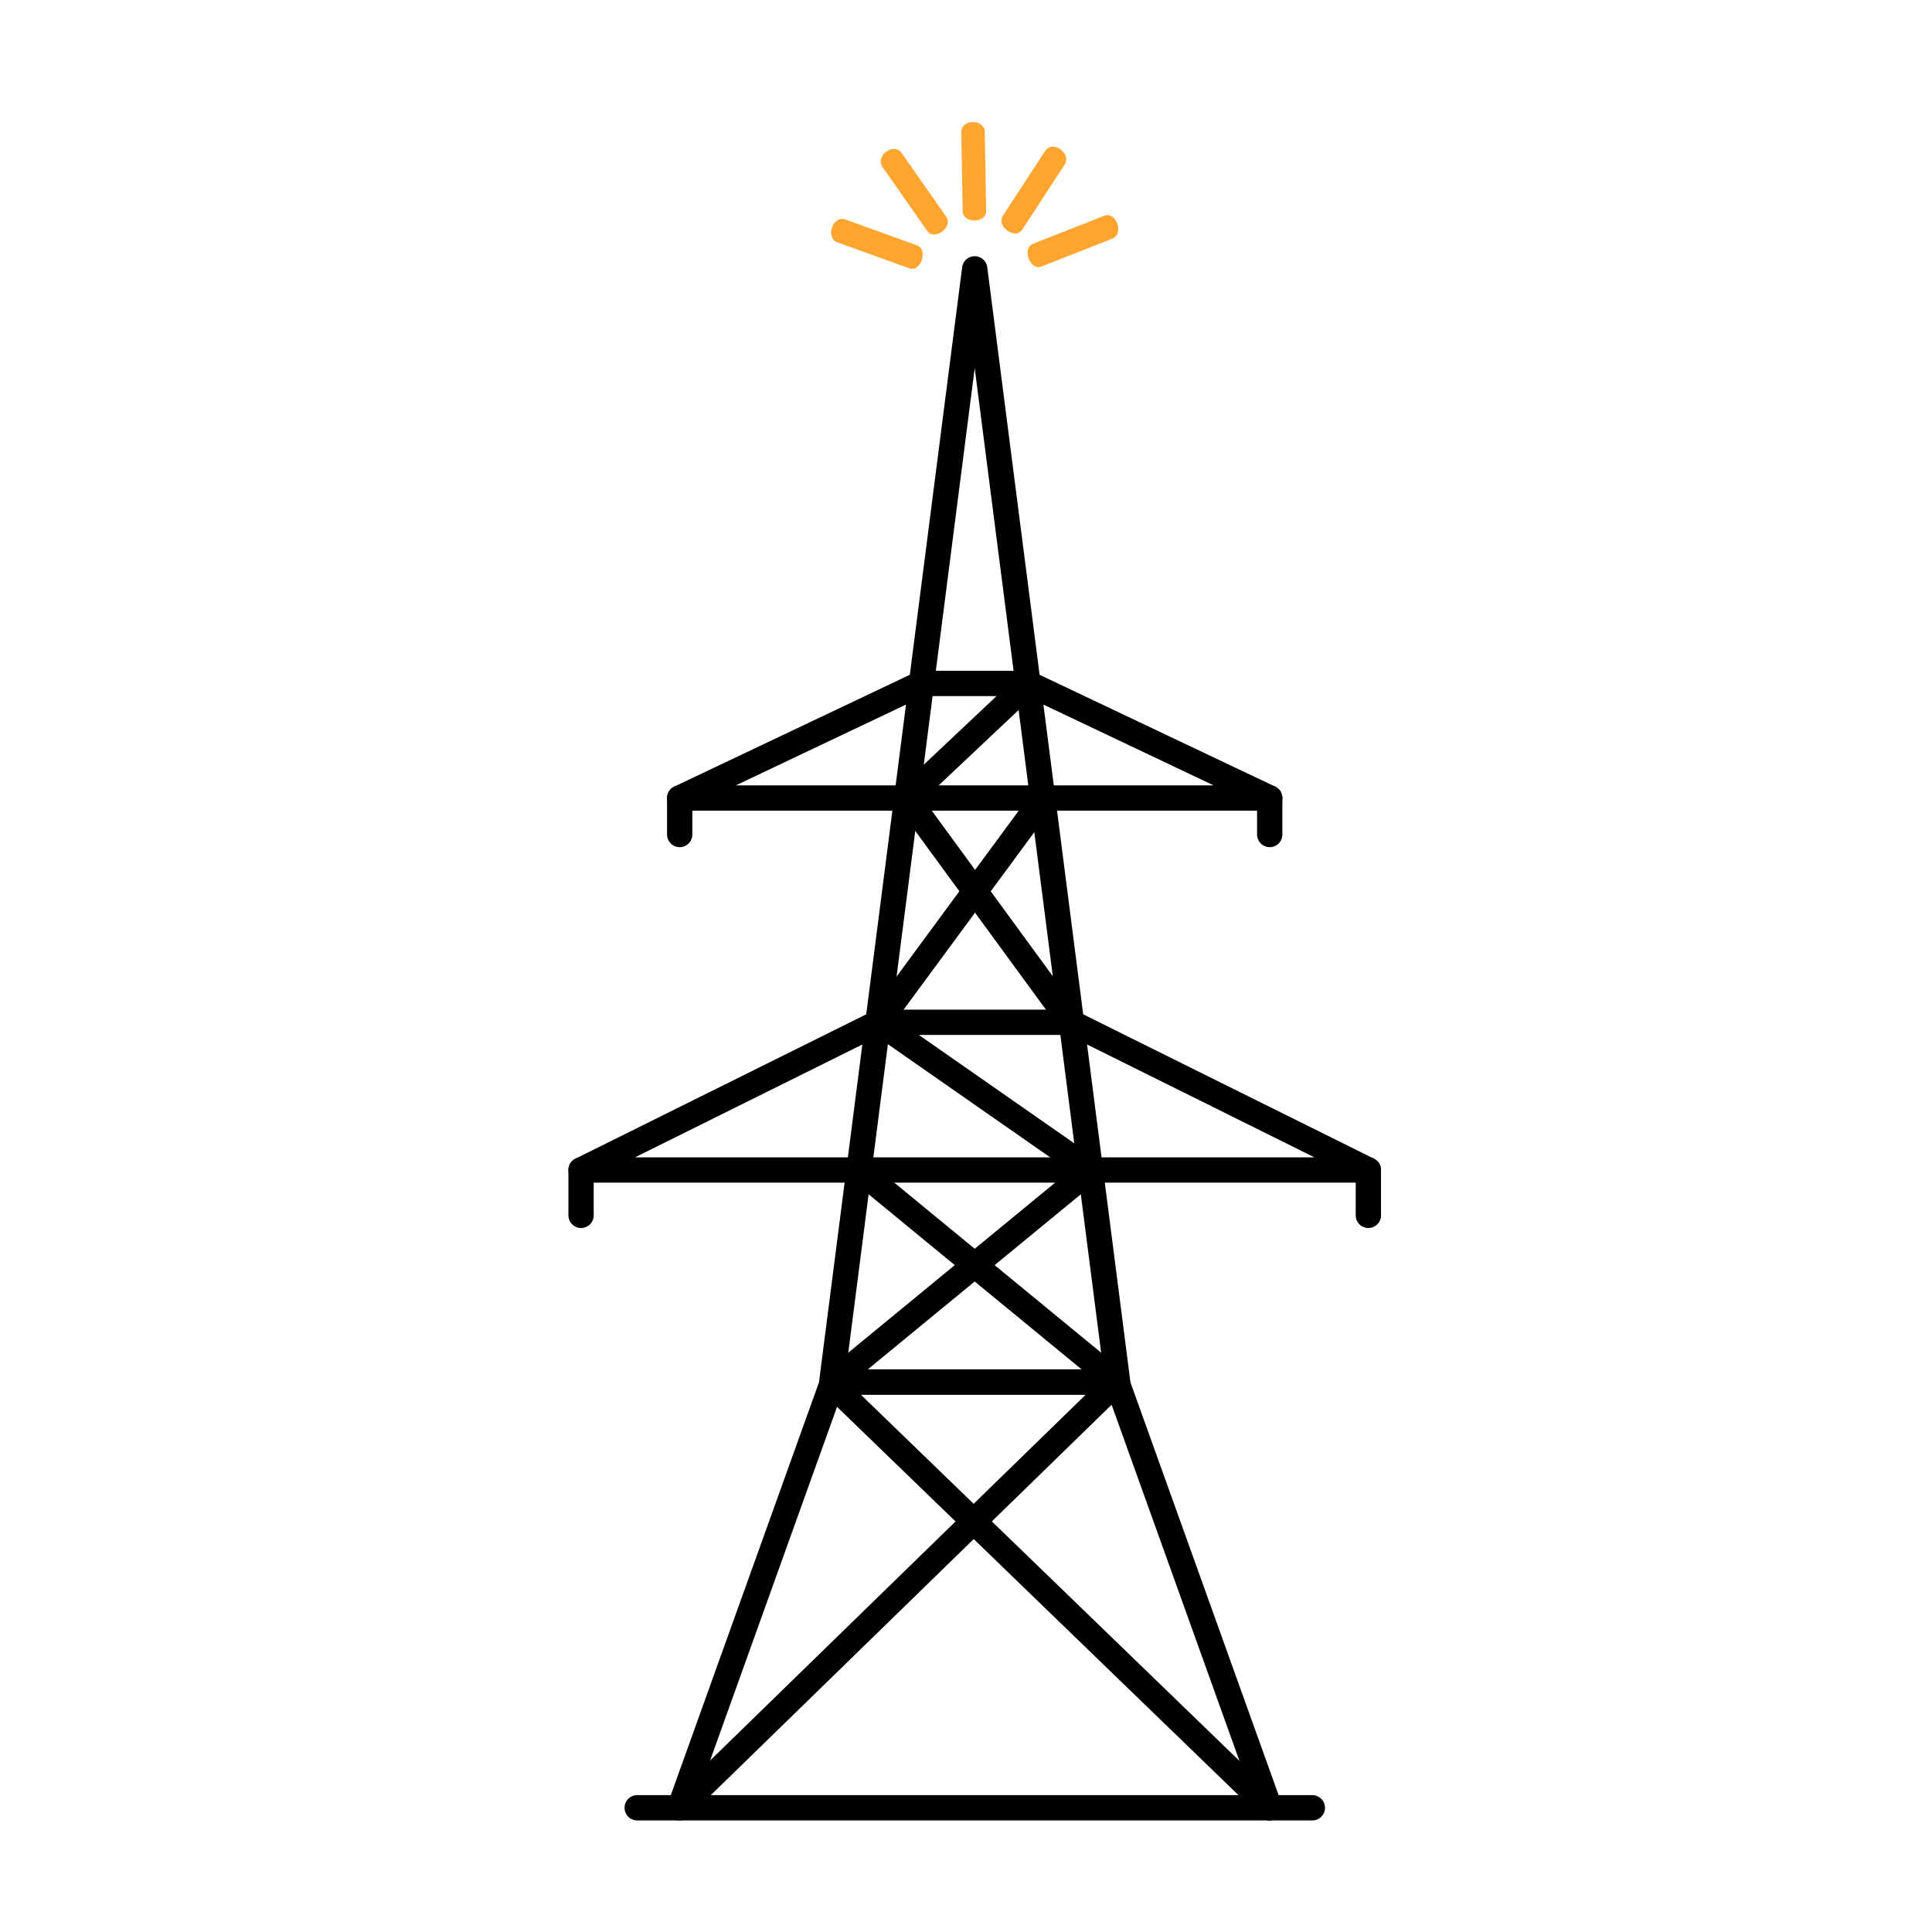
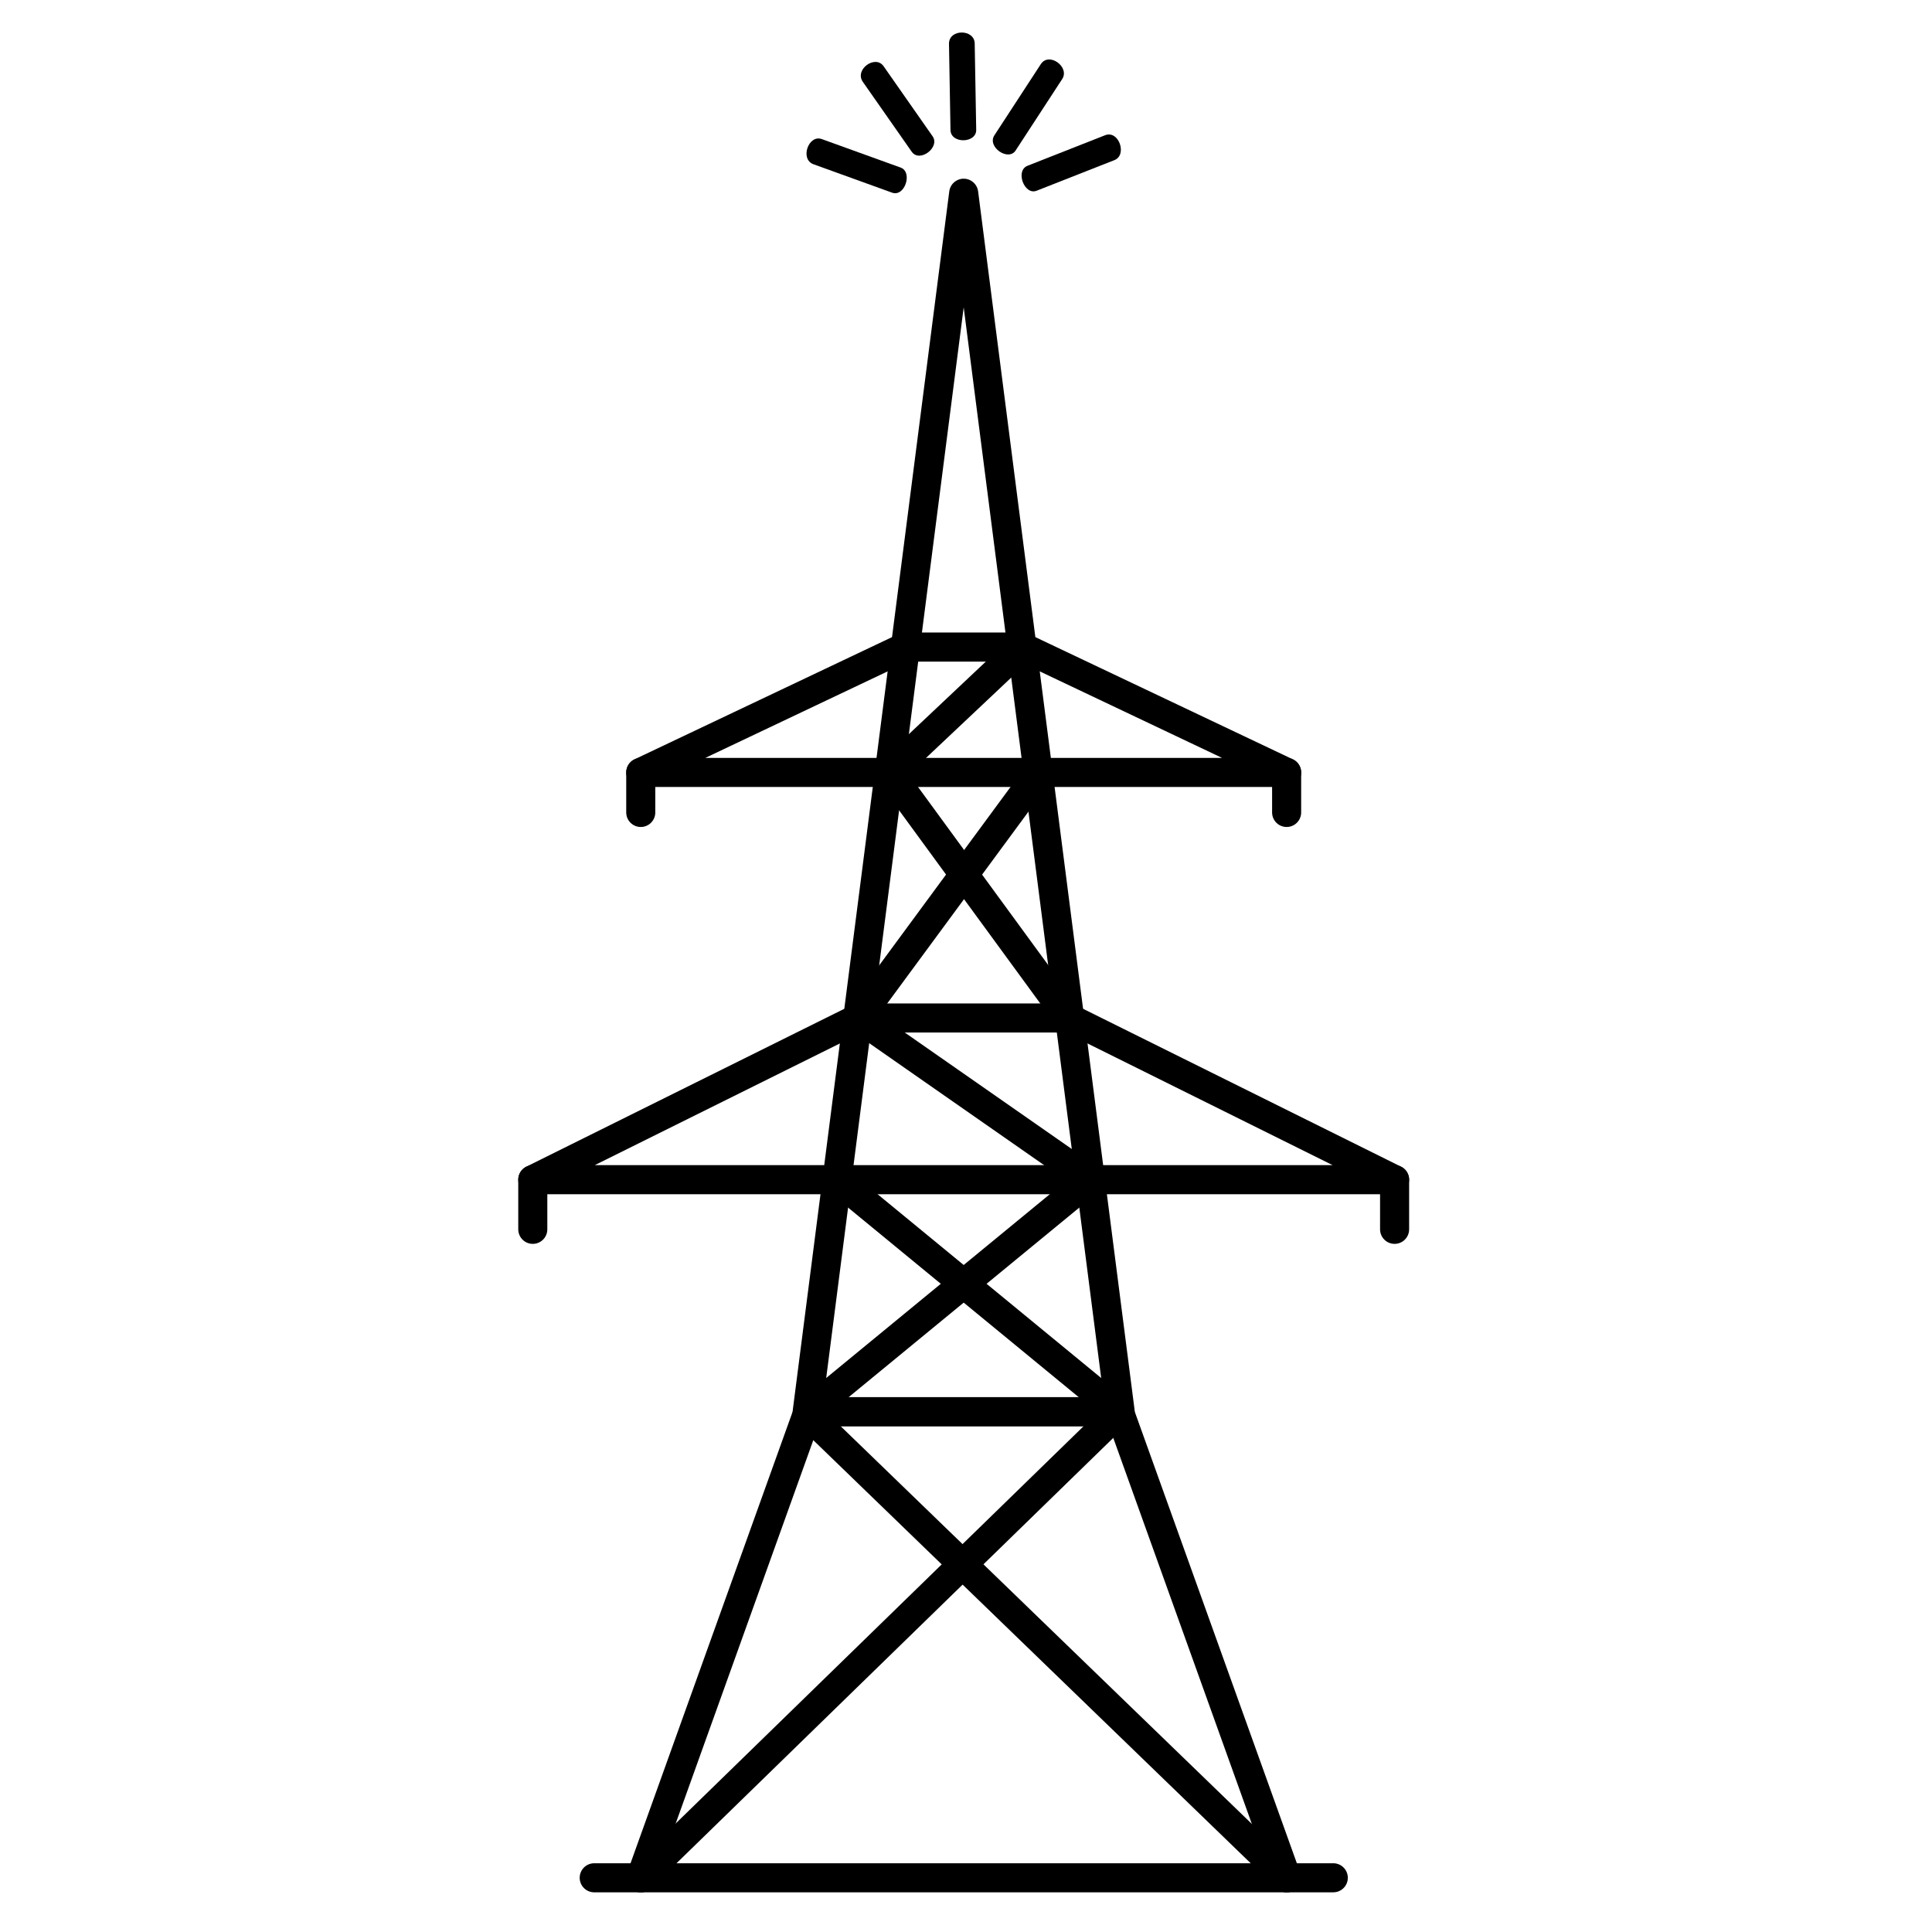
- <svg xmlns="http://www.w3.org/2000/svg" width="100%" height="100%" viewBox="0 0 382 382" version="1.1" xml:space="preserve" style="fill-rule:evenodd;clip-rule:evenodd;stroke-linecap:round;stroke-linejoin:round;stroke-miterlimit:1.5;">
-   <rect x="0" y="0" width="381.565" height="381.565" style="fill:none;" />
+ <svg xmlns="http://www.w3.org/2000/svg" width="100%" height="100%" viewBox="0 0 113 112" version="1.1" xml:space="preserve" style="fill-rule:evenodd;clip-rule:evenodd;stroke-linecap:round;stroke-linejoin:round;stroke-miterlimit:1.5;">
+   <rect x="0" y="0" width="112.73" height="111.731" style="fill:none;" />
  <g>
-     <path d="M192.722,53.155l28.263,220.094l-56.526,-0l28.263,-220.094Z" style="fill:none;stroke:#000;stroke-width:5px;" />
-     <path d="M251.053,357.438l-116.662,-0l30.222,-84.189l56.218,-0l30.222,84.189Z" style="fill:none;stroke:#000;stroke-width:5px;" />
-     <path d="M251.053,157.783l-116.662,-0l47.722,-22.649l21.218,-0l47.722,22.649Z" style="fill:none;stroke:#000;stroke-width:5px;" />
-     <path d="M270.557,231.338l-155.67,-0l58.832,-29.207l38.006,0l58.832,29.207Z" style="fill:none;stroke:#000;stroke-width:5px;" />
-     <path d="M134.391,357.438l86.44,-84.189" style="fill:none;stroke:#000;stroke-width:5px;" />
-     <path d="M164.459,273.679l86.594,83.759" style="fill:none;stroke:#000;stroke-width:5px;" />
-     <path d="M164.613,273.249l50.99,-41.911" style="fill:none;stroke:#000;stroke-width:5px;" />
-     <path d="M169.841,231.338l50.99,41.911" style="fill:none;stroke:#000;stroke-width:5px;" />
-     <path d="M179.305,157.783l32.42,44.348" style="fill:none;stroke:#000;stroke-width:5px;" />
-     <path d="M206.373,157.783l-32.654,44.348" style="fill:none;stroke:#000;stroke-width:5px;" />
-     <path d="M251.053,357.438l8.429,-0" style="fill:none;stroke:#000;stroke-width:5px;" />
-     <path d="M134.391,357.438l-8.406,-0" style="fill:none;stroke:#000;stroke-width:5px;" />
-     <path d="M215.603,231.338l-41.884,-29.207" style="fill:none;stroke:#000;stroke-width:5px;" />
-     <path d="M179.305,157.783l24.026,-22.649" style="fill:none;stroke:#000;stroke-width:5px;" />
-     <path d="M134.391,157.783l0,7.222" style="fill:none;stroke:#000;stroke-width:5px;" />
-     <path d="M251.053,157.783l-0,7.222" style="fill:none;stroke:#000;stroke-width:5px;" />
-     <path d="M270.557,231.338l-0,8.969" style="fill:none;stroke:#000;stroke-width:5px;" />
-     <path d="M114.887,231.338l0,8.969" style="fill:none;stroke:#000;stroke-width:5px;" />
+     <path d="M56.365,11.301l9.152,71.268l-18.304,-0l9.152,-71.268Z" style="fill:none;stroke:#000;stroke-width:1.7px;" />
+     <path d="M75.253,109.829l-37.776,0l9.786,-27.26l18.204,-0l9.786,27.26Z" style="fill:none;stroke:#000;stroke-width:1.7px;" />
+     <path d="M75.253,45.18l-37.776,-0l15.453,-7.334l6.87,0l15.453,7.334Z" style="fill:none;stroke:#000;stroke-width:1.7px;" />
+     <path d="M81.568,68.998l-50.406,-0l19.05,-9.458l12.306,0l19.05,9.458Z" style="fill:none;stroke:#000;stroke-width:1.7px;" />
+     <path d="M37.477,109.829l27.99,-27.26" style="fill:none;stroke:#000;stroke-width:1.7px;" />
+     <path d="M47.213,82.708l28.04,27.121" style="fill:none;stroke:#000;stroke-width:1.7px;" />
+     <path d="M47.263,82.569l16.511,-13.571" style="fill:none;stroke:#000;stroke-width:1.7px;" />
+     <path d="M48.956,68.998l16.511,13.571" style="fill:none;stroke:#000;stroke-width:1.7px;" />
+     <path d="M52.021,45.18l10.497,14.36" style="fill:none;stroke:#000;stroke-width:1.7px;" />
+     <path d="M60.785,45.18l-10.573,14.36" style="fill:none;stroke:#000;stroke-width:1.7px;" />
+     <path d="M75.253,109.829l2.729,0" style="fill:none;stroke:#000;stroke-width:1.7px;" />
+     <path d="M37.477,109.829l-2.722,0" style="fill:none;stroke:#000;stroke-width:1.7px;" />
+     <path d="M63.774,68.998l-13.562,-9.458" style="fill:none;stroke:#000;stroke-width:1.7px;" />
+     <path d="M52.021,45.18l7.779,-7.334" style="fill:none;stroke:#000;stroke-width:1.7px;" />
+     <path d="M37.477,45.18l0,2.339" style="fill:none;stroke:#000;stroke-width:1.7px;" />
+     <path d="M75.253,45.18l-0,2.339" style="fill:none;stroke:#000;stroke-width:1.7px;" />
+     <path d="M81.568,68.998l0,2.904" style="fill:none;stroke:#000;stroke-width:1.7px;" />
+     <path d="M31.162,68.998l-0,2.904" style="fill:none;stroke:#000;stroke-width:1.7px;" />
    <g>
-       <path d="M219.936,47.183l-14.026,5.519c-2.213,0.897 -3.931,-3.585 -1.667,-4.501l14.026,-5.52c2.473,-0.963 4.05,3.577 1.667,4.502Z" style="fill:#ffa530;" />
-       <path d="M210.509,32.544l-8.396,12.875c-1.31,2.052 -5.193,-0.611 -3.852,-2.709l8.396,-12.875c1.486,-2.263 5.285,0.532 3.852,2.709Z" style="fill:#ffa530;" />
-       <path d="M194.712,26.115l0.271,15.574c0.066,2.466 -4.577,2.585 -4.644,0.063l-0.271,-15.573c-0.039,-2.743 4.609,-2.705 4.644,-0.064Z" style="fill:#ffa530;" />
-       <path d="M178.258,30.223l8.84,12.639c1.418,1.988 -2.306,4.846 -3.756,2.813l-8.84,-12.639c-1.55,-2.232 2.266,-4.964 3.756,-2.813Z" style="fill:#ffa530;" />
-       <path d="M167.099,43.38l14.211,5.134c2.258,0.79 0.8,5.354 -1.51,4.545l-14.211,-5.134c-2.5,-0.912 -0.897,-5.427 1.51,-4.545Z" style="fill:#ffa530;" />
+       <path d="M65.177,9.367l-4.542,1.787c-0.716,0.291 -1.273,-1.161 -0.54,-1.457l4.542,-1.788c0.801,-0.312 1.312,1.159 0.54,1.458Z" />
+       <path d="M62.124,4.627l-2.718,4.169c-0.424,0.664 -1.682,-0.198 -1.248,-0.877l2.719,-4.169c0.481,-0.733 1.712,0.172 1.247,0.877Z" />
+       <path d="M57.009,2.545l0.088,5.043c0.021,0.799 -1.482,0.837 -1.504,0.021l-0.088,-5.043c-0.012,-0.888 1.493,-0.876 1.504,-0.021Z" />
+       <path d="M51.681,3.875l2.863,4.093c0.459,0.644 -0.747,1.569 -1.216,0.911l-2.863,-4.093c-0.502,-0.722 0.734,-1.607 1.216,-0.911Z" />
+       <path d="M48.068,8.136l4.602,1.662c0.731,0.256 0.259,1.734 -0.489,1.472l-4.602,-1.663c-0.809,-0.295 -0.29,-1.757 0.489,-1.471Z" />
    </g>
  </g>
</svg>
